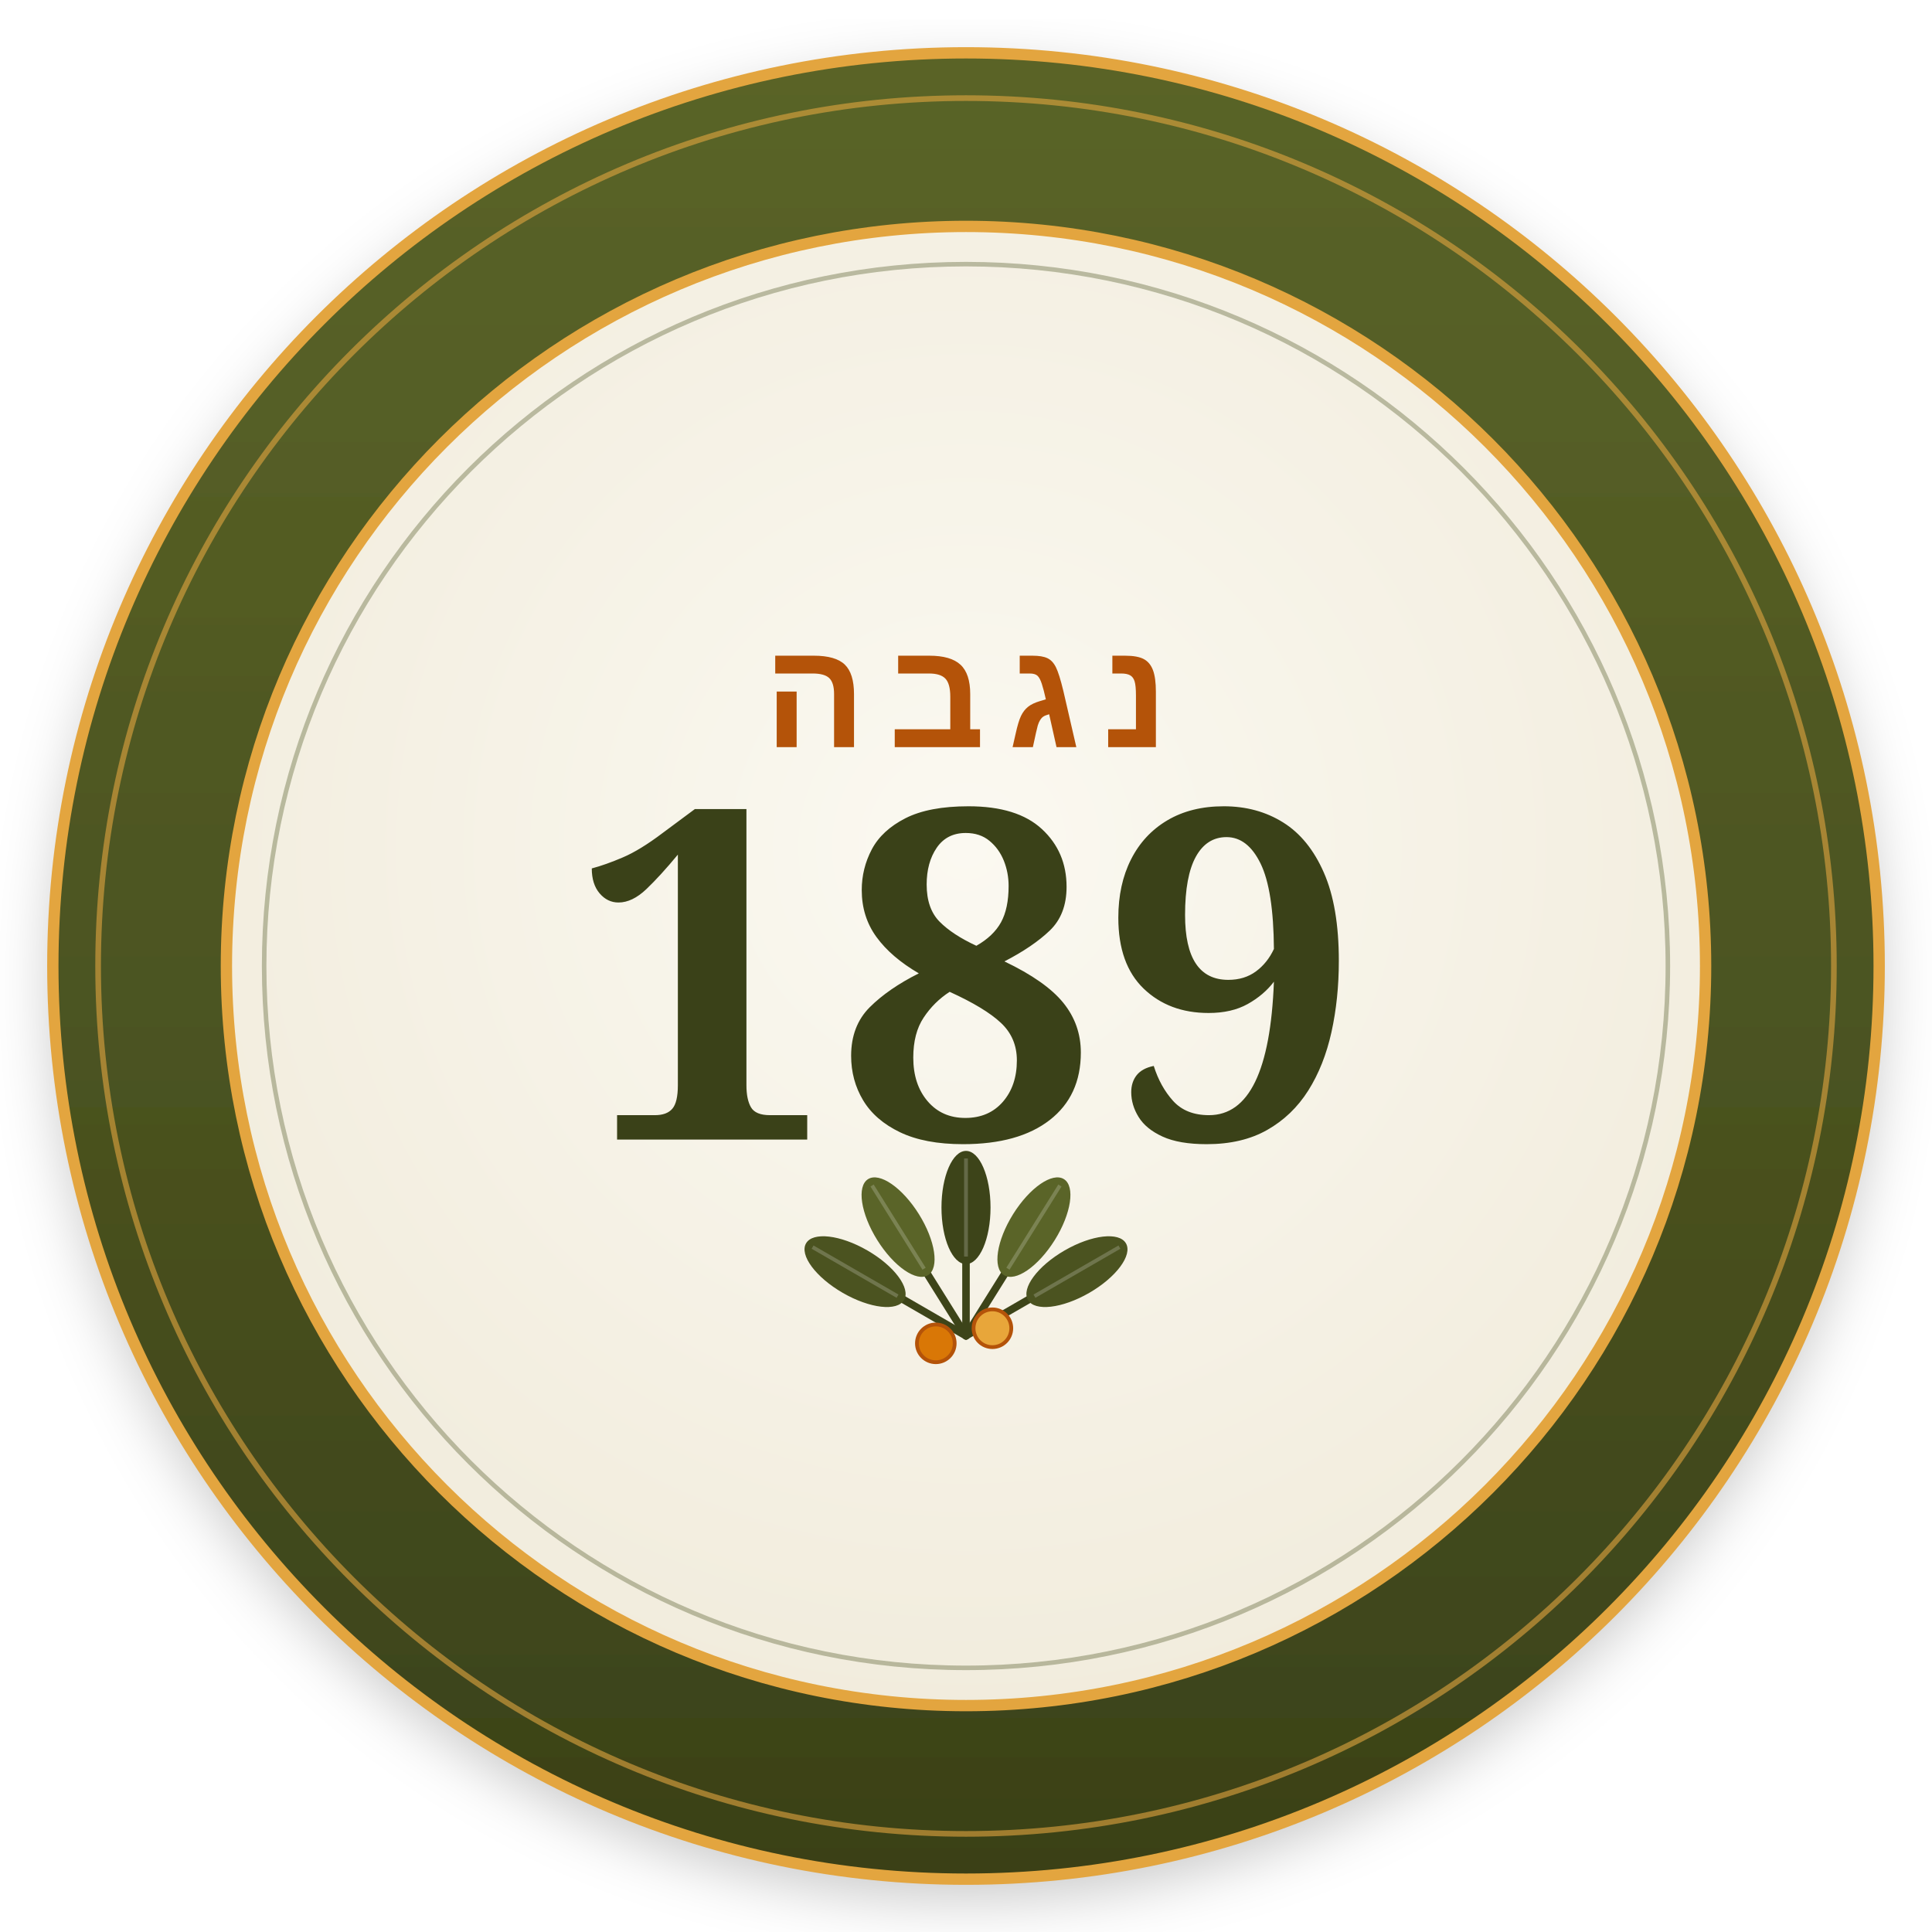
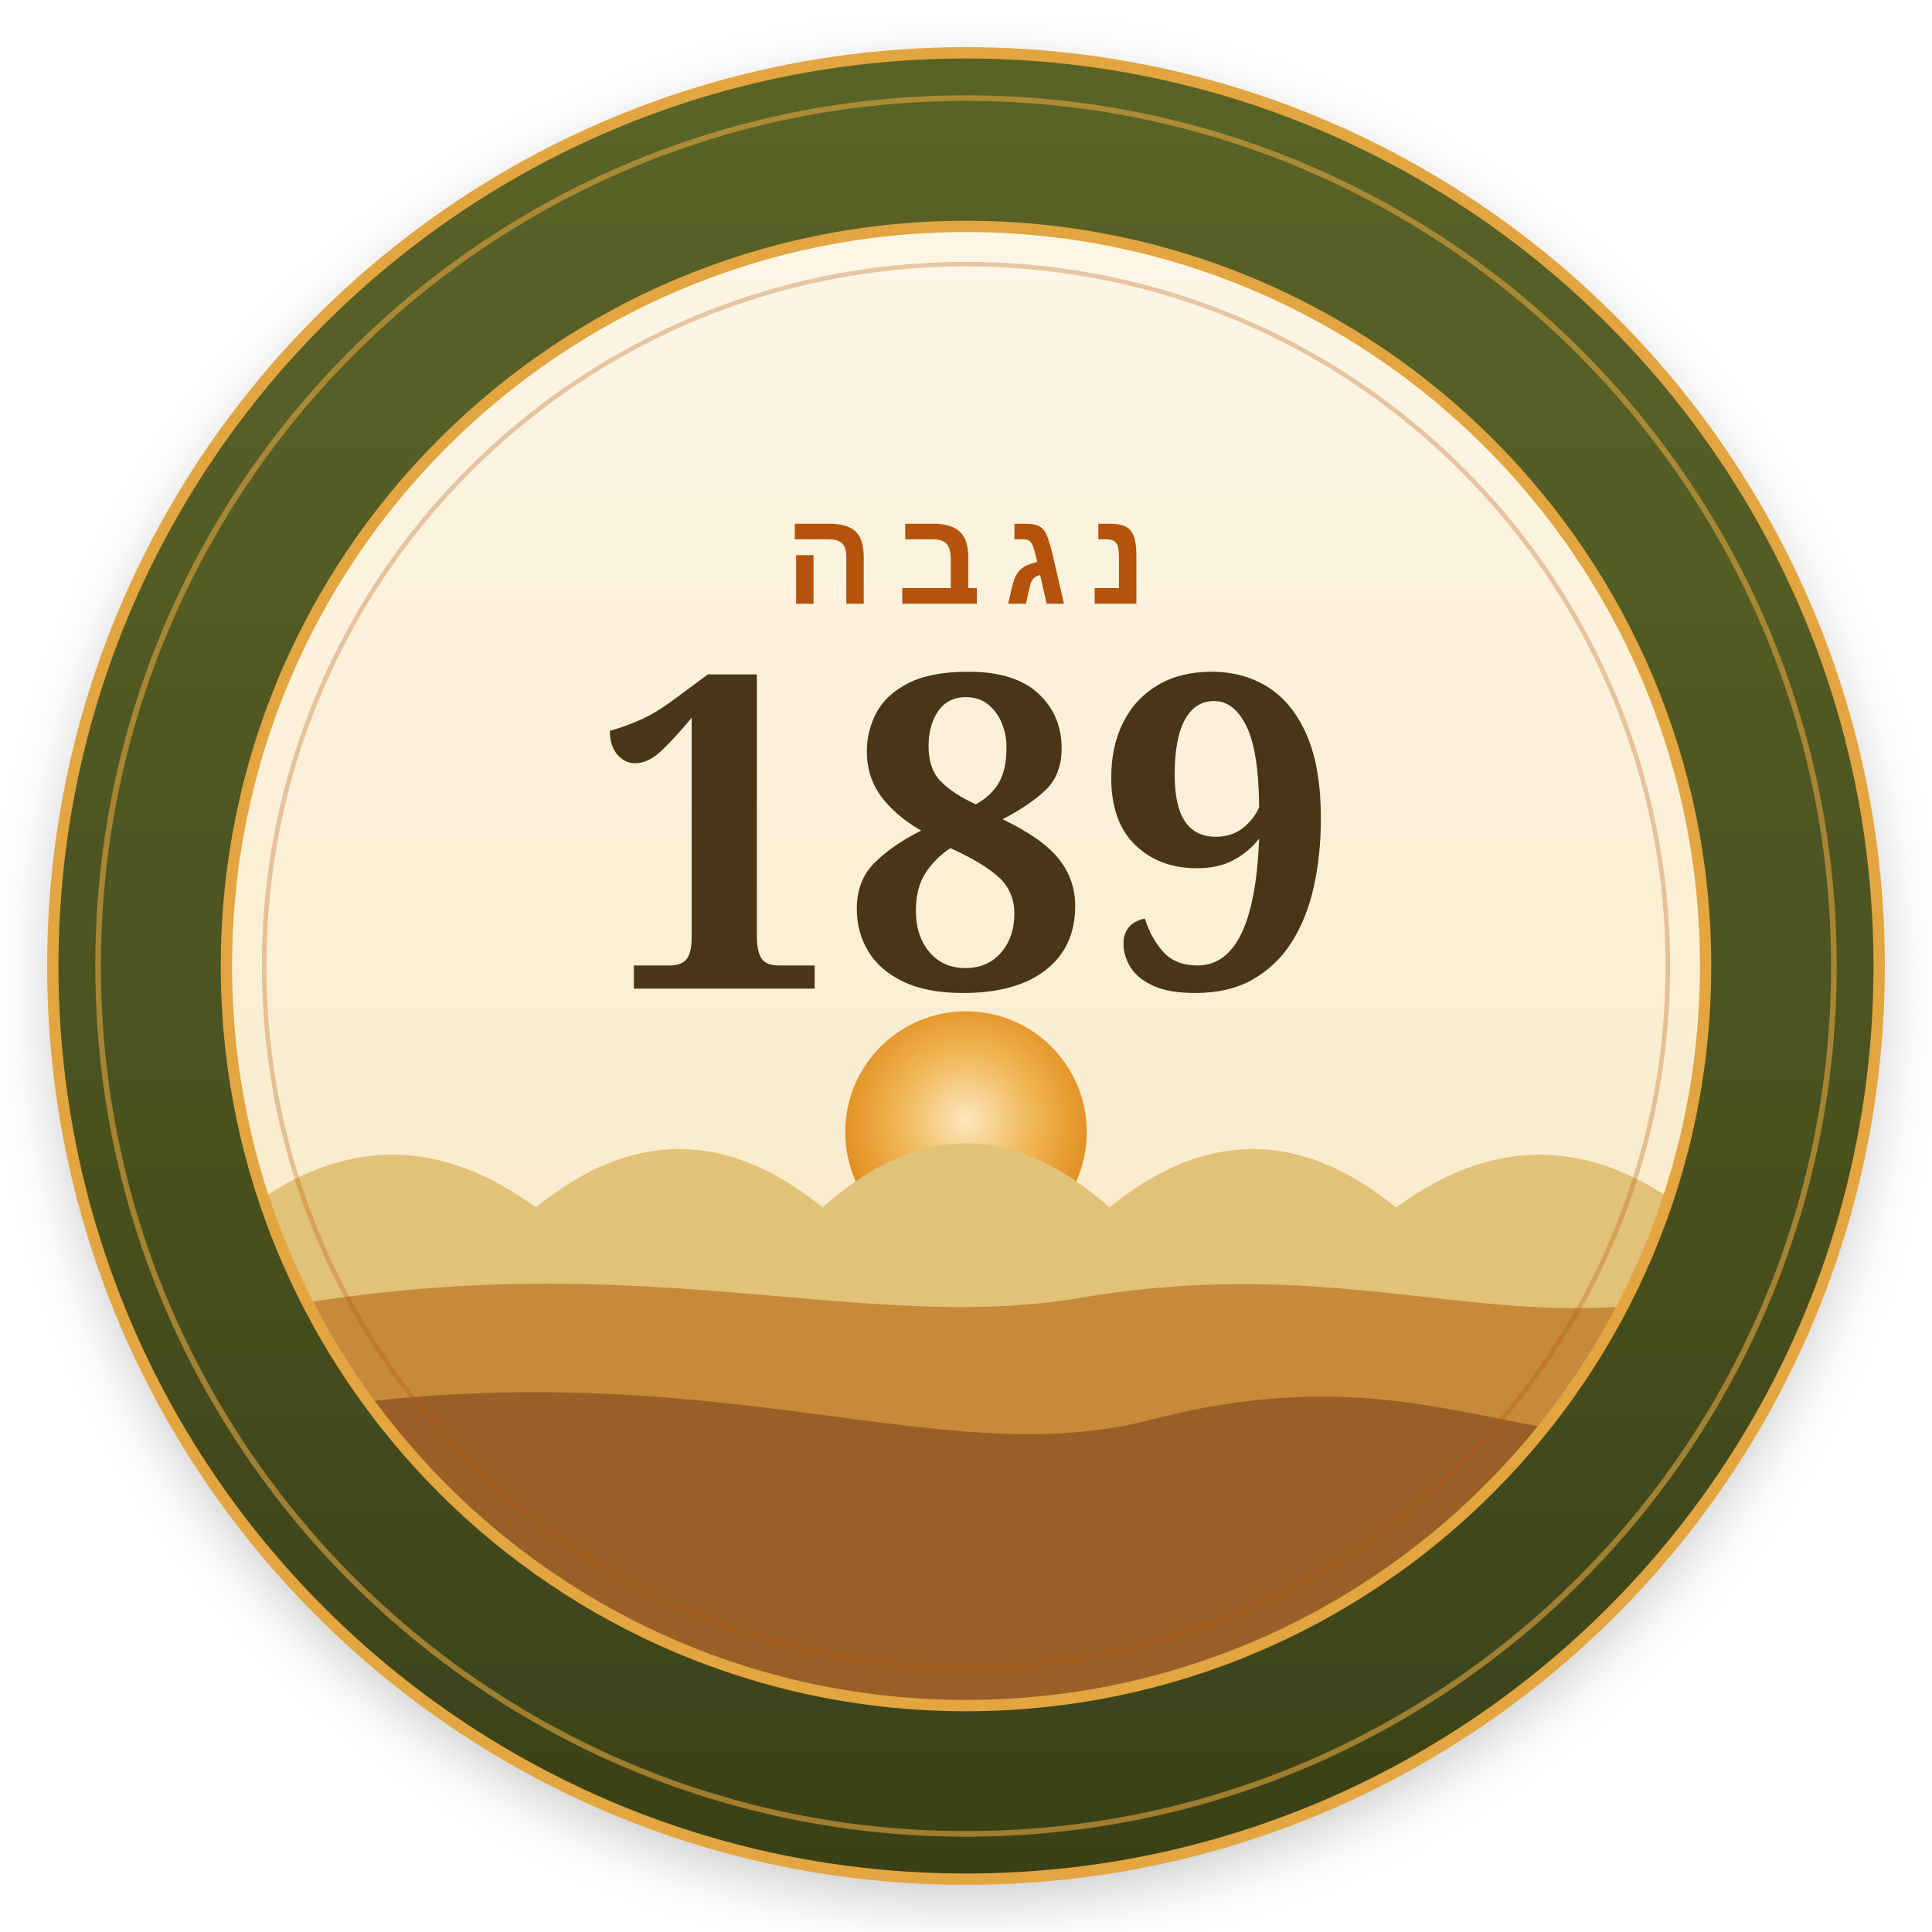
- <svg xmlns="http://www.w3.org/2000/svg" viewBox="0 0 512 512" role="img" aria-label="עמותת חטיבת נגבה 189">
+ <svg xmlns="http://www.w3.org/2000/svg" viewBox="0 0 512 512" role="img" aria-label="עמותת חטיבת נגבה 189 — זריחה בנגב">
  <defs>
    <linearGradient id="ring" x1="0" y1="0" x2="0" y2="1">
      <stop offset="0%" stop-color="#5a6428" />
      <stop offset="55%" stop-color="#4b5320" />
      <stop offset="100%" stop-color="#3a4118" />
    </linearGradient>
-     <radialGradient id="field" cx="50%" cy="42%" r="72%">
-       <stop offset="0%" stop-color="#fbf9f1" />
-       <stop offset="100%" stop-color="#efe9d8" />
+     <linearGradient id="field" x1="0" y1="0" x2="0" y2="1">
+       <stop offset="0%" stop-color="#fdf6e6" />
+       <stop offset="62%" stop-color="#faedcf" />
+       <stop offset="100%" stop-color="#f4dcab" />
+     </linearGradient>
+     <radialGradient id="sun" cx="50%" cy="45%" r="55%">
+       <stop offset="0%" stop-color="#fde6bd" />
+       <stop offset="55%" stop-color="#efb24d" />
+       <stop offset="100%" stop-color="#e08a1e" />
    </radialGradient>
    <filter id="ds" x="-25%" y="-25%" width="150%" height="150%">
      <feDropShadow dx="0" dy="5" stdDeviation="8" flood-color="#000" flood-opacity="0.22" />
    </filter>
+     <clipPath id="field-clip">
+       <circle cx="256" cy="256" r="196" />
+     </clipPath>
  </defs>
  <g filter="url(#ds)">
    <circle cx="256" cy="256" r="242" fill="url(#ring)" />
  </g>
  <circle cx="256" cy="256" r="242" fill="none" stroke="#e3a53f" stroke-width="3" />
  <circle cx="256" cy="256" r="230" fill="none" stroke="#e3a53f" stroke-width="1.5" opacity="0.6" />
  <circle cx="256" cy="256" r="196" fill="url(#field)" />
+   <g clip-path="url(#field-clip)">
+     <circle cx="256" cy="300" r="32" fill="url(#sun)" />
+     <path d="M66,320 Q104.0,292.0 142.0,320 Q180.0,289.0 218.0,320 Q256.0,286.0 294.0,320 Q332.0,289.0 370.0,320 Q408.0,292.0 446.0,320 L446,452 L66,452 Z" fill="#e2c179" />
+     <path d="M66,348 C166,328 226,354 286,344 C356,332 396,354 446,344 L446,452 L66,452 Z" fill="#c68a3a" />
+     <path d="M66,376 C186,354 246,392 306,376 C376,358 406,388 446,378 L446,452 L66,452 Z" fill="#9a5f27" />
+   </g>
  <circle cx="256" cy="256" r="196" fill="none" stroke="#e3a53f" stroke-width="3" />
-   <circle cx="256" cy="256" r="186" fill="none" stroke="#4b5320" stroke-width="1.2" opacity="0.35" />
-   <text x="256" y="198" text-anchor="middle" font-family="Heebo,Arial,sans-serif" font-size="40" font-weight="800" fill="#b45309" direction="rtl" letter-spacing="6">נגבה</text>
-   <text x="256" y="302" text-anchor="middle" font-family="Georgia,serif" font-size="122" font-weight="800" fill="#3a4118" letter-spacing="2">189</text>
-   <path d="M256,354 Q241.3,345.5 226.6,337.0" stroke="#3d4419" stroke-width="2" fill="none" stroke-linecap="round" />
-   <path d="M256,354 Q247.0,339.6 238.0,325.2" stroke="#3d4419" stroke-width="2" fill="none" stroke-linecap="round" />
-   <path d="M256,354 Q256.0,337.0 256.0,320.0" stroke="#3d4419" stroke-width="2" fill="none" stroke-linecap="round" />
-   <path d="M256,354 Q265.0,339.6 274.0,325.2" stroke="#3d4419" stroke-width="2" fill="none" stroke-linecap="round" />
-   <path d="M256,354 Q270.7,345.5 285.4,337.0" stroke="#3d4419" stroke-width="2" fill="none" stroke-linecap="round" />
-   <ellipse cx="226.6" cy="337.0" rx="6.5" ry="15" transform="rotate(-60.0 226.6 337.0)" fill="#4b5320" />
-   <path d="M226.6,350.0 L226.6,324.0" stroke="#ffffff33" stroke-width="1" transform="rotate(-60 226.6 337.0)" />
-   <ellipse cx="238.0" cy="325.2" rx="6.5" ry="15" transform="rotate(-32.0 238.0 325.2)" fill="#5a6428" />
-   <path d="M238.0,338.2 L238.0,312.2" stroke="#ffffff33" stroke-width="1" transform="rotate(-32 238.0 325.2)" />
-   <ellipse cx="256.0" cy="320.0" rx="6.5" ry="15" transform="rotate(0.0 256.0 320.0)" fill="#3d4419" />
-   <path d="M256.0,333.0 L256.0,307.0" stroke="#ffffff33" stroke-width="1" transform="rotate(0 256.0 320.0)" />
-   <ellipse cx="274.0" cy="325.2" rx="6.5" ry="15" transform="rotate(32.0 274.0 325.2)" fill="#5a6428" />
-   <path d="M274.0,338.2 L274.0,312.2" stroke="#ffffff33" stroke-width="1" transform="rotate(32 274.0 325.2)" />
-   <ellipse cx="285.4" cy="337.0" rx="6.5" ry="15" transform="rotate(60.0 285.4 337.0)" fill="#4b5320" />
-   <path d="M285.4,350.0 L285.4,324.0" stroke="#ffffff33" stroke-width="1" transform="rotate(60 285.4 337.0)" />
-   <circle cx="248" cy="356" r="5" fill="#d97706" />
-   <circle cx="248" cy="356" r="5" fill="none" stroke="#b45309" stroke-width="1" />
-   <circle cx="263" cy="352" r="5" fill="#e8a63a" />
-   <circle cx="263" cy="352" r="5" fill="none" stroke="#b45309" stroke-width="1" />
+   <circle cx="256" cy="256" r="186" fill="none" stroke="#b45309" stroke-width="1.2" opacity="0.3" />
+   <text x="256" y="160" text-anchor="middle" font-family="Heebo,Arial,sans-serif" font-size="35" font-weight="800" fill="#b45309" direction="rtl" letter-spacing="6">נגבה</text>
+   <text x="256" y="262" text-anchor="middle" font-family="Georgia,serif" font-size="116" font-weight="800" fill="#4a3617" letter-spacing="2">189</text>
</svg>
